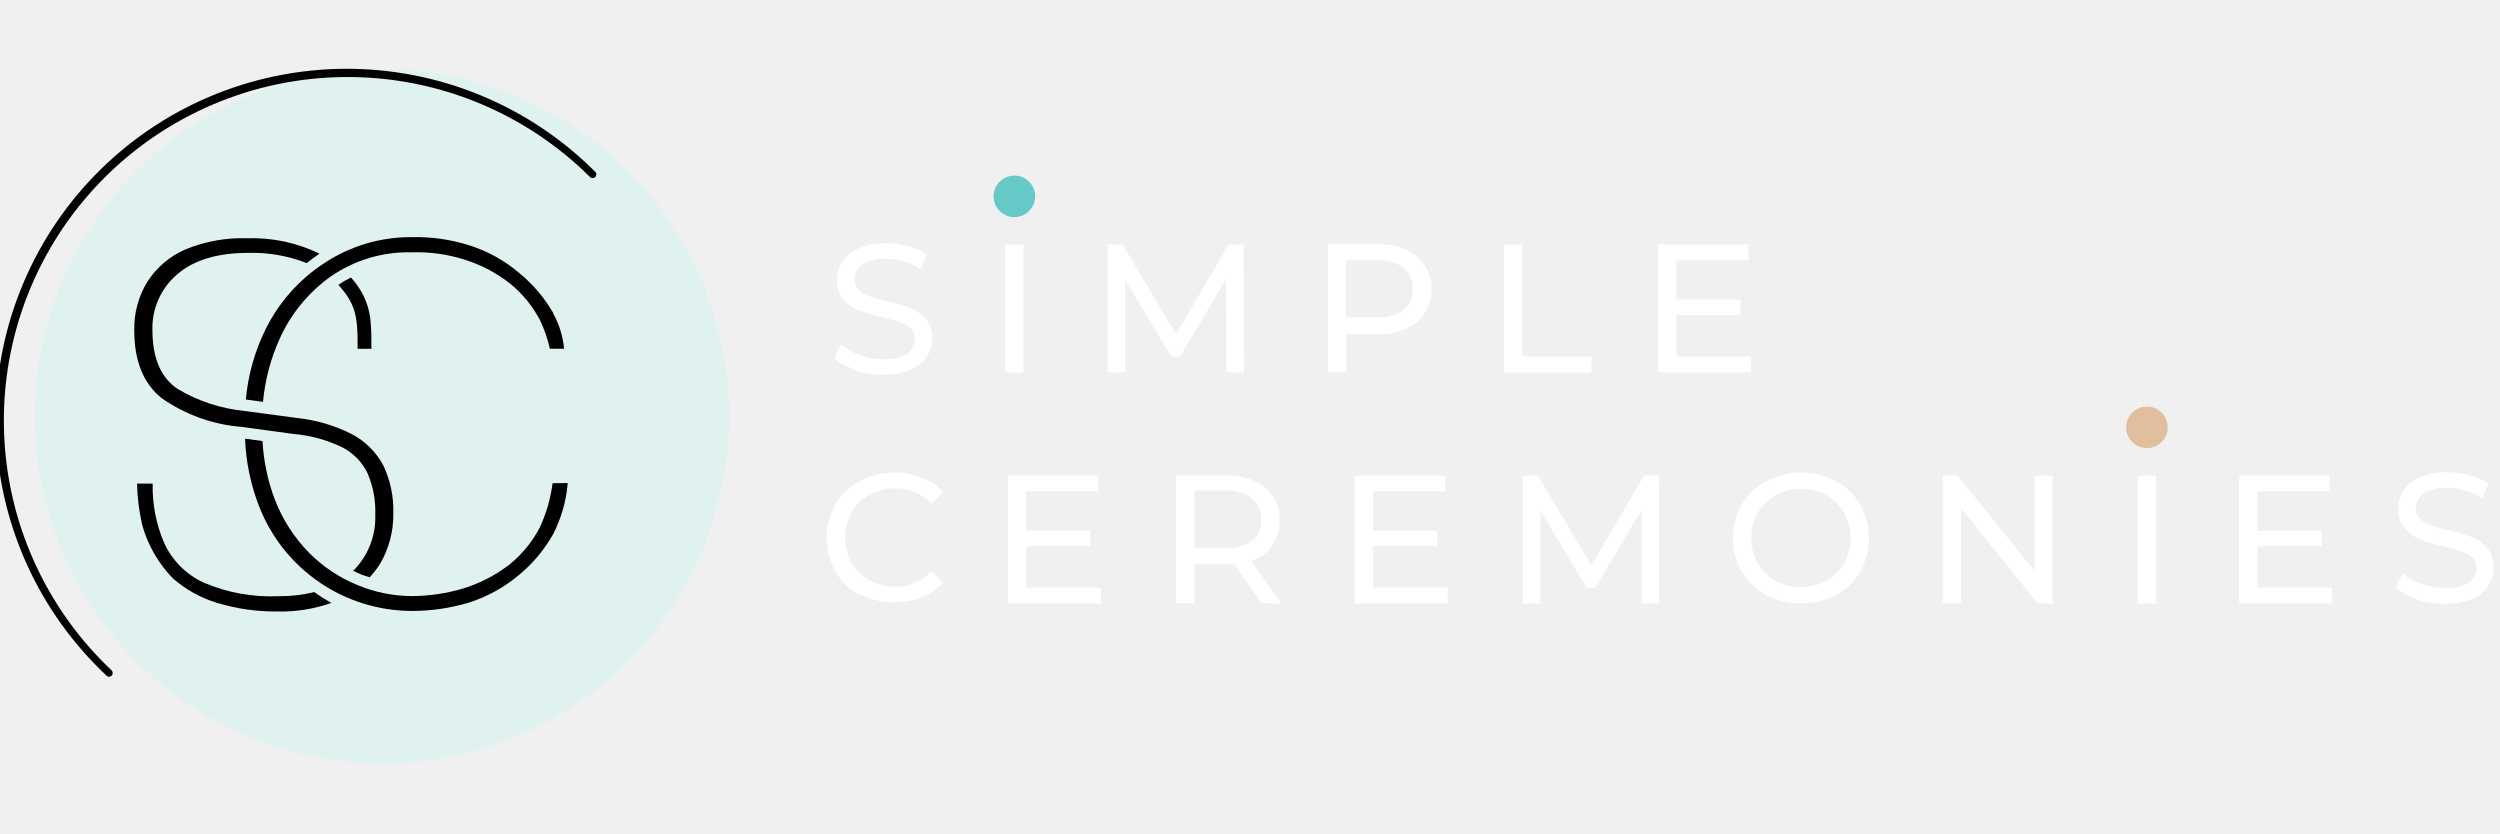
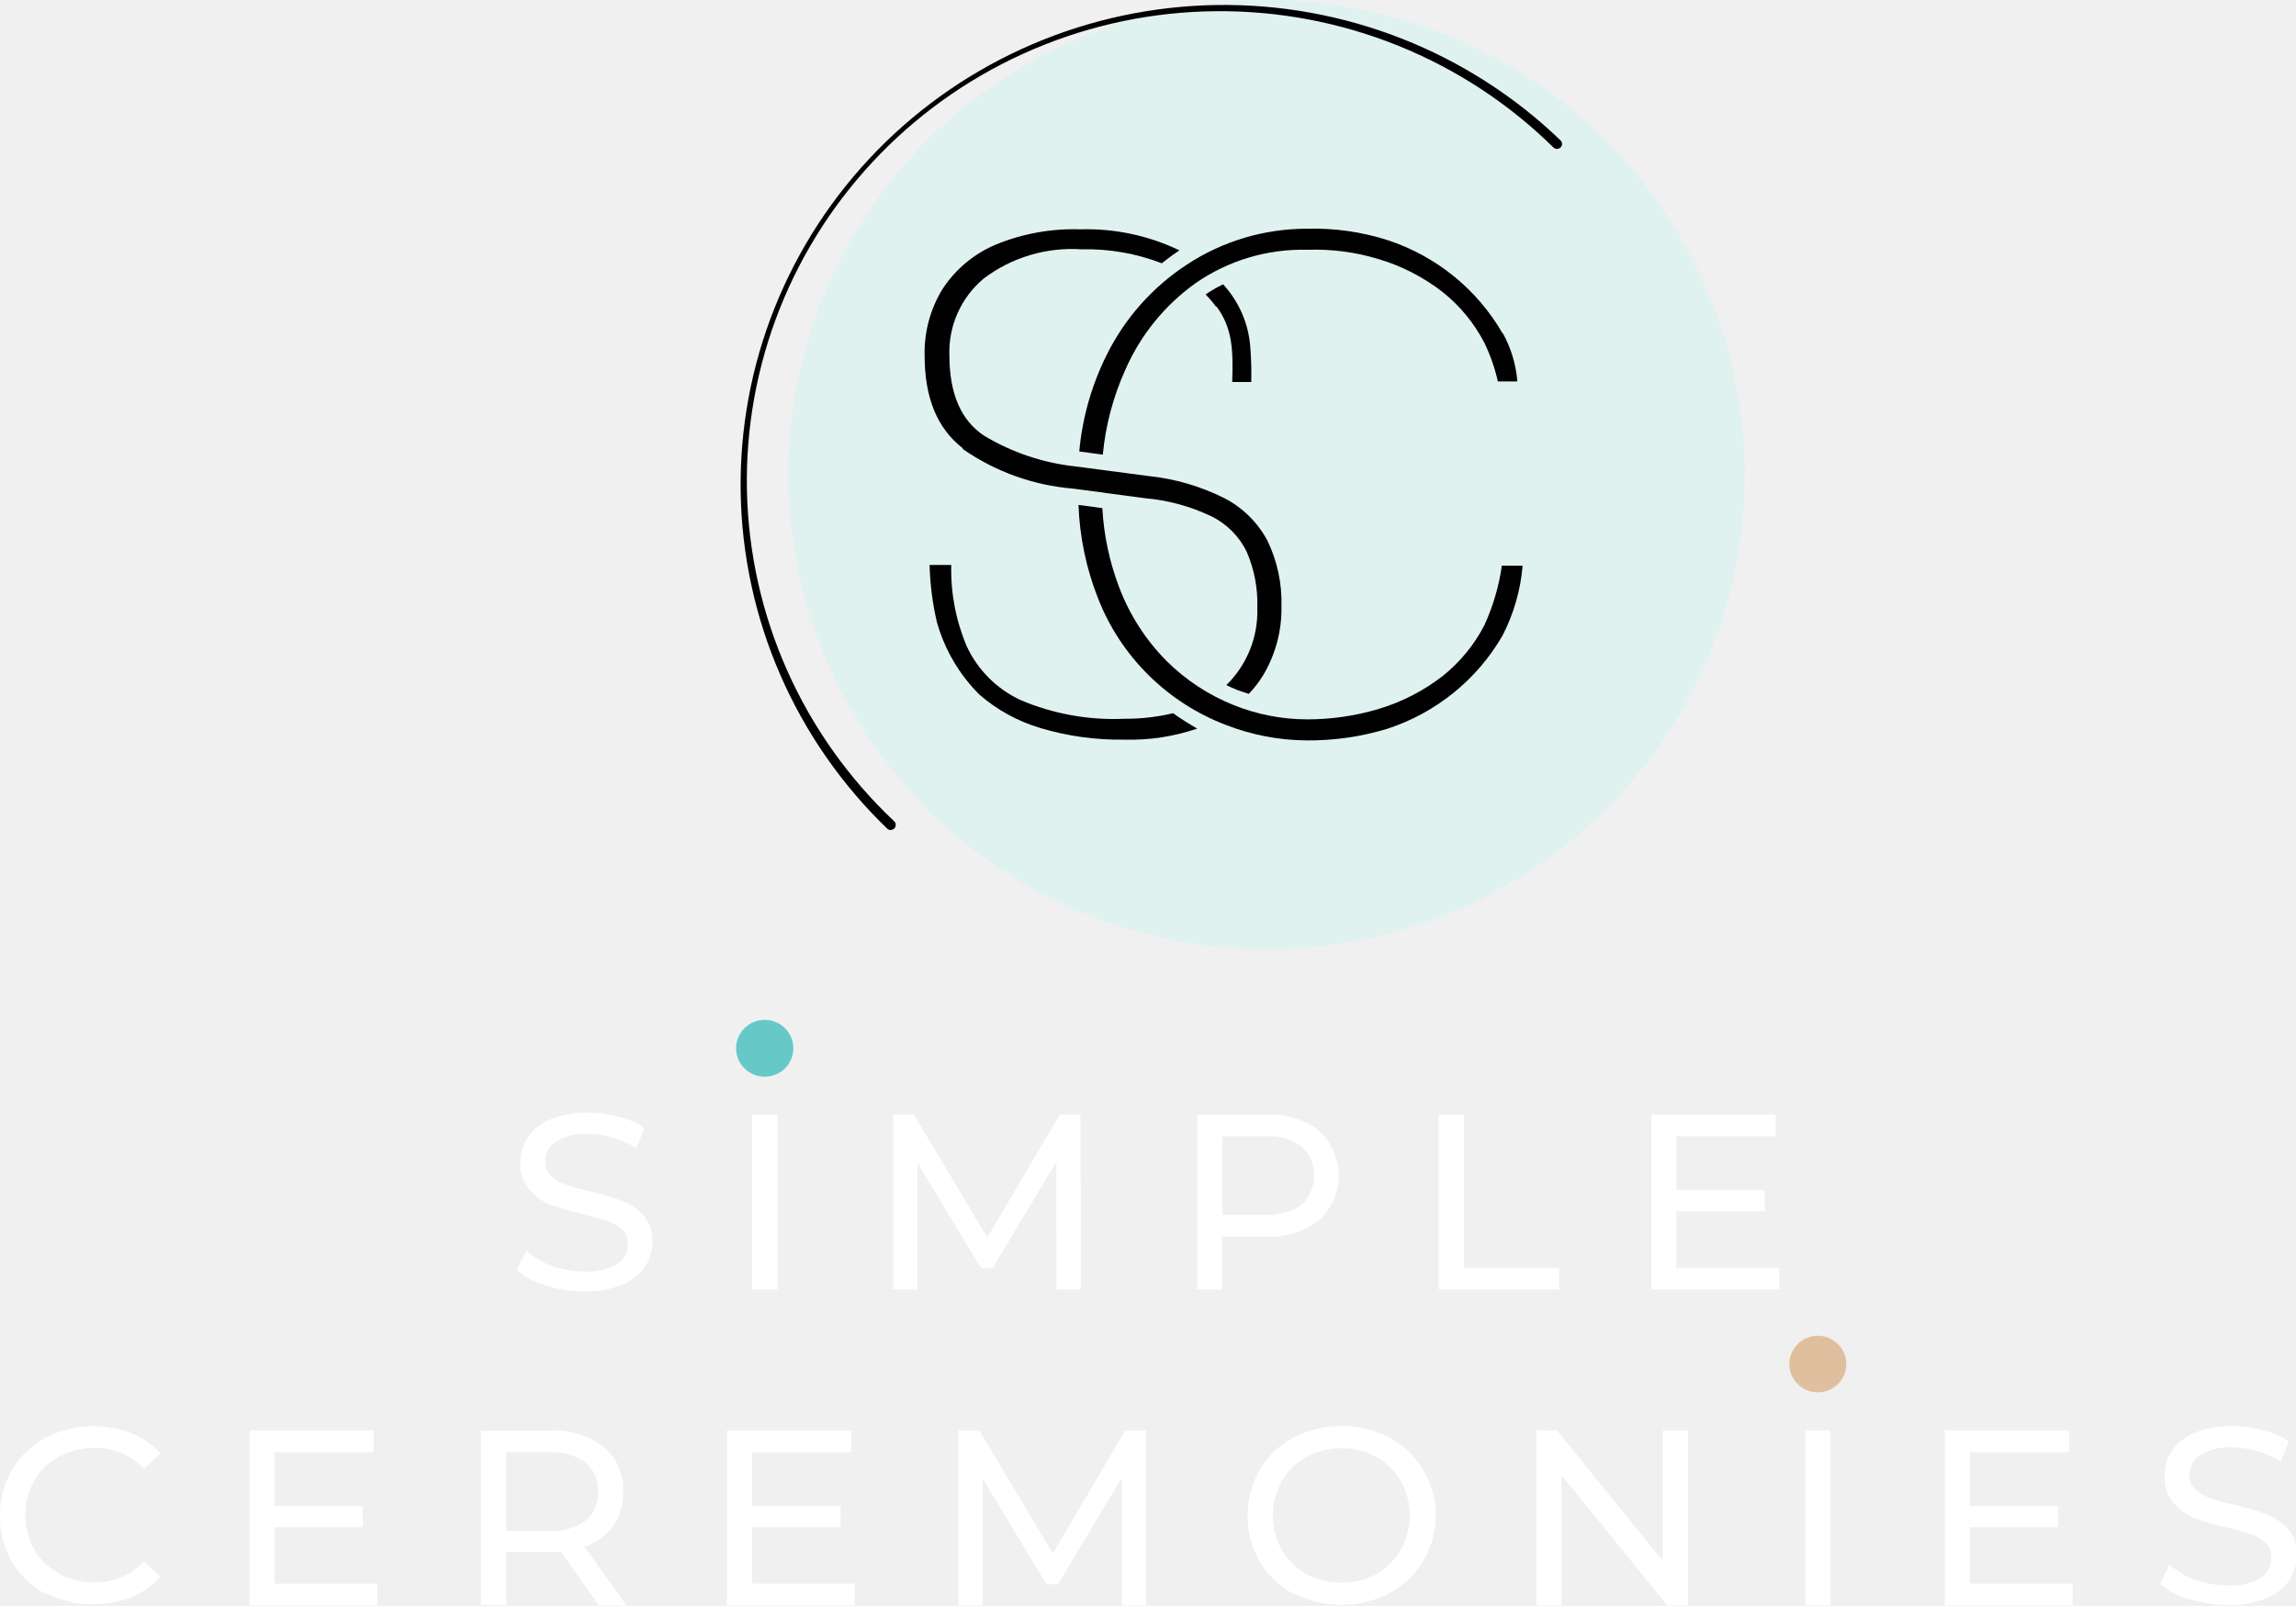
- <svg xmlns="http://www.w3.org/2000/svg" width="150" height="50" viewBox="0 0 150 50" fill="none">
-   <g clip-path="url(#clip0_1496_5248)">
-     <path d="M43.761 24.974C43.761 29.094 42.538 33.121 40.248 36.547C37.958 39.973 34.703 42.642 30.895 44.219C27.087 45.796 22.896 46.208 18.854 45.405C14.811 44.601 11.097 42.617 8.182 39.704C5.268 36.79 3.283 33.079 2.479 29.038C1.674 24.997 2.087 20.808 3.665 17.002C5.242 13.196 7.913 9.942 11.341 7.653C14.768 5.364 18.797 4.143 22.919 4.143C28.447 4.143 33.748 6.337 37.657 10.244C41.565 14.15 43.761 19.449 43.761 24.974Z" fill="#E0F2F0" />
-     <path d="M6.546 40.607C6.517 40.608 6.489 40.602 6.463 40.59C6.437 40.579 6.413 40.562 6.394 40.541C4.354 38.629 2.715 36.329 1.573 33.777C0.432 31.225 -0.19 28.471 -0.256 25.677C-0.322 22.882 0.17 20.102 1.191 17.499C2.212 14.896 3.741 12.522 5.689 10.517C7.637 8.511 9.965 6.912 12.538 5.816C15.111 4.719 17.876 4.145 20.673 4.127C23.47 4.11 26.242 4.649 28.828 5.714C31.415 6.779 33.763 8.348 35.736 10.33C35.767 10.373 35.783 10.426 35.779 10.479C35.776 10.532 35.753 10.582 35.716 10.621C35.678 10.659 35.629 10.682 35.575 10.687C35.522 10.692 35.469 10.678 35.425 10.646C33.492 8.717 31.193 7.191 28.664 6.156C26.135 5.122 23.426 4.6 20.693 4.622C17.961 4.643 15.26 5.207 12.747 6.281C10.234 7.355 7.96 8.917 6.057 10.876C4.154 12.836 2.659 15.154 1.66 17.696C0.66 20.238 0.176 22.954 0.236 25.684C0.296 28.415 0.898 31.106 2.007 33.602C3.116 36.099 4.711 38.349 6.698 40.224C6.74 40.266 6.763 40.323 6.763 40.383C6.763 40.442 6.74 40.499 6.698 40.541C6.655 40.581 6.598 40.605 6.539 40.607" fill="#010101" />
-     <path d="M33.155 28.991C33.036 29.903 32.781 30.793 32.397 31.629C31.956 32.483 31.345 33.237 30.601 33.846C29.748 34.51 28.779 35.011 27.744 35.323C26.749 35.614 25.718 35.763 24.682 35.765C23.573 35.756 22.477 35.532 21.454 35.105C20.372 34.666 19.389 34.013 18.564 33.186C17.65 32.261 16.94 31.156 16.478 29.941C16.059 28.826 15.814 27.654 15.752 26.464L14.703 26.319C14.756 27.718 15.044 29.099 15.555 30.402C16.272 32.233 17.521 33.808 19.142 34.922C20.763 36.037 22.681 36.641 24.649 36.656C25.845 36.665 27.035 36.492 28.179 36.141C29.276 35.787 30.292 35.219 31.169 34.472C31.988 33.793 32.675 32.967 33.195 32.038C33.679 31.086 33.975 30.049 34.066 28.984L33.155 28.991Z" fill="#010101" />
-     <path d="M20.741 17.632C21.434 18.575 21.467 19.479 21.454 20.93H22.285C22.285 20.27 22.285 19.894 22.239 19.34C22.182 18.539 21.903 17.77 21.434 17.117C21.317 16.954 21.192 16.798 21.058 16.649C20.794 16.778 20.541 16.926 20.299 17.091C20.456 17.26 20.604 17.439 20.741 17.625" fill="#010101" />
-     <path d="M9.693 23.885C11.11 24.878 12.766 25.474 14.491 25.613L17.599 26.036C18.619 26.121 19.615 26.394 20.536 26.84C21.199 27.179 21.733 27.726 22.054 28.397C22.388 29.178 22.546 30.022 22.516 30.871C22.54 31.494 22.436 32.116 22.209 32.697C21.981 33.278 21.637 33.806 21.196 34.248C21.354 34.327 21.513 34.406 21.678 34.472C21.843 34.538 22.008 34.584 22.179 34.637C22.407 34.393 22.613 34.128 22.793 33.846C23.34 32.922 23.618 31.864 23.598 30.792C23.628 29.806 23.424 28.827 23.004 27.935C22.58 27.135 21.924 26.48 21.123 26.055C20.093 25.53 18.974 25.199 17.823 25.079L14.676 24.657C13.257 24.518 11.887 24.068 10.663 23.338C9.656 22.674 9.15 21.497 9.145 19.809C9.126 19.172 9.251 18.54 9.51 17.959C9.769 17.377 10.157 16.862 10.643 16.451C11.64 15.594 13.059 15.172 14.907 15.172C16.102 15.141 17.291 15.349 18.404 15.785C18.655 15.587 18.906 15.396 19.17 15.218C17.827 14.566 16.346 14.249 14.854 14.294C13.587 14.251 12.325 14.475 11.151 14.954C10.207 15.356 9.405 16.031 8.848 16.893C8.306 17.775 8.031 18.794 8.056 19.828C8.056 21.669 8.611 23.028 9.706 23.892" fill="#010101" />
-     <path d="M18.848 35.528C18.152 35.696 17.439 35.778 16.723 35.772C15.171 35.843 13.623 35.561 12.195 34.947C11.161 34.461 10.331 33.624 9.853 32.586C9.369 31.459 9.133 30.242 9.16 29.017H8.223C8.24 29.861 8.346 30.702 8.539 31.524C8.877 32.726 9.513 33.824 10.387 34.716C11.155 35.383 12.054 35.88 13.027 36.174C14.221 36.535 15.463 36.709 16.71 36.689C17.79 36.709 18.865 36.534 19.884 36.174C19.522 35.974 19.172 35.754 18.835 35.514" fill="#010101" />
-     <path d="M33.209 18.806C32.684 17.887 31.995 17.071 31.176 16.398C30.302 15.647 29.285 15.079 28.187 14.73C27.059 14.368 25.879 14.198 24.695 14.228C22.83 14.217 21.004 14.761 19.449 15.792C17.946 16.774 16.734 18.14 15.938 19.749C15.285 21.071 14.882 22.503 14.75 23.971L15.78 24.11C15.9 22.815 16.232 21.549 16.763 20.363C17.43 18.859 18.488 17.561 19.825 16.603C21.252 15.61 22.958 15.097 24.695 15.139C25.729 15.105 26.762 15.241 27.751 15.541C28.789 15.847 29.759 16.349 30.609 17.018C31.354 17.625 31.967 18.377 32.41 19.228C32.666 19.77 32.861 20.339 32.991 20.924H33.843C33.777 20.174 33.552 19.448 33.182 18.793" fill="#010101" />
-     <path d="M51.324 22.157C50.859 22.03 50.427 21.805 50.057 21.497L50.459 20.64C50.786 20.931 51.167 21.155 51.581 21.299C52.034 21.464 52.512 21.549 52.993 21.55C53.49 21.582 53.985 21.47 54.419 21.227C54.566 21.136 54.688 21.009 54.771 20.858C54.854 20.706 54.897 20.535 54.894 20.363C54.901 20.241 54.882 20.119 54.838 20.005C54.794 19.891 54.725 19.788 54.637 19.703C54.448 19.53 54.222 19.401 53.977 19.327C53.627 19.207 53.27 19.108 52.908 19.03C52.433 18.923 51.965 18.784 51.508 18.615C51.155 18.474 50.842 18.247 50.598 17.955C50.332 17.626 50.197 17.21 50.222 16.788C50.217 16.394 50.329 16.008 50.545 15.679C50.792 15.33 51.133 15.057 51.528 14.894C52.045 14.682 52.6 14.581 53.158 14.598C53.604 14.6 54.047 14.657 54.478 14.769C54.881 14.871 55.263 15.043 55.607 15.277L55.244 16.154C54.615 15.751 53.886 15.534 53.139 15.528C52.648 15.492 52.158 15.612 51.739 15.871C51.595 15.966 51.477 16.097 51.396 16.25C51.315 16.403 51.274 16.575 51.278 16.748C51.27 16.871 51.289 16.994 51.335 17.108C51.38 17.222 51.451 17.324 51.541 17.407C51.731 17.581 51.956 17.712 52.202 17.79C52.547 17.909 52.9 18.006 53.257 18.08C53.731 18.187 54.196 18.326 54.65 18.496C55 18.64 55.31 18.866 55.554 19.156C55.82 19.477 55.957 19.887 55.937 20.303C55.938 20.695 55.824 21.078 55.607 21.405C55.359 21.762 55.009 22.038 54.604 22.197C54.081 22.404 53.522 22.503 52.96 22.487C52.393 22.491 51.828 22.399 51.291 22.216" fill="white" />
-     <path d="M73.578 22.342L73.565 16.748L70.793 21.405H70.285L67.513 16.781V22.342H66.457V14.664H67.355L70.562 20.059L73.716 14.664H74.621L74.627 22.342H73.578Z" fill="white" />
-     <path d="M85.021 15.376C85.298 15.626 85.518 15.932 85.669 16.273C85.821 16.613 85.899 16.982 85.899 17.355C85.899 17.727 85.821 18.096 85.669 18.437C85.518 18.778 85.298 19.083 85.021 19.334C84.347 19.842 83.515 20.094 82.672 20.046H80.778V22.335H79.676V14.657H82.652C83.495 14.609 84.328 14.861 85.002 15.369L85.021 15.376ZM84.21 18.608C84.395 18.454 84.541 18.259 84.637 18.037C84.732 17.816 84.773 17.575 84.757 17.335C84.773 17.094 84.731 16.852 84.636 16.63C84.541 16.408 84.395 16.211 84.21 16.055C83.746 15.73 83.184 15.574 82.619 15.613H80.758V19.037H82.652C83.218 19.074 83.78 18.916 84.243 18.588" fill="white" />
-     <path d="M90.228 14.664H91.331V21.385H95.488V22.342H90.228V14.664Z" fill="white" />
-     <path d="M105.063 21.385V22.342H99.486V14.664H104.911V15.62H100.588V17.975H104.436V18.905H100.588V21.385H105.063Z" fill="white" />
-     <path d="M51.582 35.699C50.977 35.374 50.475 34.888 50.13 34.294C49.784 33.68 49.602 32.987 49.602 32.282C49.602 31.577 49.784 30.884 50.13 30.27C50.479 29.678 50.983 29.192 51.588 28.865C52.23 28.523 52.947 28.349 53.674 28.358C54.236 28.349 54.795 28.452 55.317 28.661C55.807 28.852 56.243 29.157 56.591 29.551L55.878 30.211C55.604 29.915 55.269 29.681 54.897 29.524C54.525 29.367 54.124 29.291 53.72 29.301C53.179 29.292 52.644 29.424 52.169 29.683C51.718 29.929 51.345 30.297 51.093 30.745C50.838 31.207 50.704 31.725 50.704 32.253C50.704 32.78 50.838 33.298 51.093 33.76C51.347 34.205 51.719 34.57 52.169 34.815C52.644 35.075 53.179 35.207 53.72 35.198C54.124 35.206 54.526 35.129 54.898 34.971C55.27 34.813 55.604 34.578 55.878 34.281L56.591 34.941C56.241 35.333 55.805 35.64 55.317 35.838C54.79 36.046 54.227 36.149 53.661 36.141C52.936 36.153 52.22 35.978 51.582 35.633" fill="white" />
-     <path d="M66.047 35.257V36.207H60.471V28.536H65.889V29.485H61.566V31.847H65.42V32.777H61.566V35.257H66.047Z" fill="white" />
-     <path d="M75.695 36.187L74.038 33.833H73.557H71.663V36.187H70.561V28.536H73.557C74.4 28.487 75.232 28.739 75.906 29.248C76.194 29.488 76.421 29.792 76.57 30.136C76.719 30.479 76.785 30.853 76.764 31.227C76.781 31.767 76.627 32.298 76.322 32.744C76.014 33.173 75.577 33.492 75.075 33.654L76.896 36.227L75.695 36.187ZM75.114 32.474C75.304 32.313 75.453 32.11 75.548 31.881C75.644 31.651 75.683 31.402 75.662 31.154C75.677 30.914 75.636 30.674 75.54 30.452C75.445 30.231 75.299 30.035 75.114 29.881C74.652 29.552 74.09 29.394 73.524 29.433H71.663V32.889H73.524C74.09 32.928 74.652 32.769 75.114 32.441" fill="white" />
-     <path d="M86.855 35.257V36.207H81.285V28.536H86.703V29.485H82.381V31.847H86.228V32.777H82.381V35.257H86.855Z" fill="white" />
-     <path d="M98.498 36.207L98.485 30.613L95.713 35.277H95.205L92.433 30.646V36.207H91.377V28.536H92.275L95.482 33.925L98.643 28.536H99.541L99.554 36.207H98.498Z" fill="white" />
-     <path d="M105.968 35.699C105.361 35.372 104.854 34.887 104.503 34.294C104.157 33.681 103.975 32.989 103.975 32.286C103.975 31.582 104.157 30.89 104.503 30.277C104.854 29.683 105.36 29.195 105.968 28.866C106.614 28.532 107.332 28.358 108.06 28.358C108.788 28.358 109.505 28.532 110.152 28.866C110.757 29.192 111.261 29.678 111.61 30.27C111.957 30.884 112.139 31.577 112.139 32.282C112.139 32.987 111.957 33.68 111.61 34.294C111.265 34.889 110.76 35.376 110.152 35.699C109.505 36.033 108.788 36.207 108.06 36.207C107.332 36.207 106.614 36.033 105.968 35.699ZM109.584 34.848C110.029 34.601 110.396 34.236 110.647 33.793C110.902 33.331 111.036 32.813 111.036 32.286C111.036 31.758 110.902 31.24 110.647 30.778C110.397 30.334 110.029 29.966 109.584 29.716C109.121 29.457 108.597 29.325 108.066 29.334C107.531 29.325 107.003 29.457 106.535 29.716C106.085 29.964 105.713 30.332 105.459 30.778C105.204 31.24 105.07 31.758 105.07 32.286C105.07 32.813 105.204 33.331 105.459 33.793C105.713 34.238 106.086 34.603 106.535 34.848C107.003 35.108 107.531 35.24 108.066 35.231C108.597 35.24 109.121 35.108 109.584 34.848Z" fill="white" />
-     <path d="M123.16 28.536V36.207H122.263L117.656 30.482V36.207H116.561V28.536H117.458L122.065 34.255V28.536H123.16Z" fill="white" />
-     <path d="M139.929 35.257V36.207H134.352V28.536H139.77V29.485H135.448V31.847H139.302V32.777H135.448V35.257H139.929Z" fill="white" />
-     <path d="M145.009 35.943C144.543 35.801 144.111 35.563 143.742 35.244L144.152 34.387C144.479 34.678 144.86 34.902 145.273 35.046C145.726 35.21 146.204 35.292 146.686 35.29C147.182 35.325 147.678 35.212 148.111 34.967C148.256 34.876 148.375 34.749 148.457 34.599C148.539 34.449 148.581 34.281 148.58 34.109C148.586 33.988 148.567 33.866 148.522 33.752C148.478 33.638 148.41 33.535 148.322 33.45C148.134 33.276 147.908 33.148 147.663 33.074C147.403 32.99 147.047 32.891 146.593 32.777C146.118 32.671 145.651 32.532 145.194 32.361C144.841 32.219 144.529 31.993 144.284 31.702C144.014 31.374 143.878 30.958 143.901 30.534C143.898 30.141 144.011 29.756 144.224 29.426C144.47 29.074 144.811 28.8 145.207 28.635C145.726 28.421 146.284 28.32 146.844 28.338C147.29 28.339 147.734 28.399 148.164 28.516C148.567 28.615 148.949 28.785 149.293 29.017L148.93 29.895C148.609 29.693 148.263 29.536 147.9 29.426C147.551 29.323 147.189 29.27 146.824 29.268C146.334 29.236 145.845 29.355 145.425 29.611C145.28 29.706 145.161 29.837 145.08 29.99C144.998 30.143 144.955 30.314 144.957 30.488C144.951 30.611 144.971 30.733 145.017 30.847C145.062 30.961 145.132 31.063 145.221 31.148C145.41 31.321 145.636 31.452 145.881 31.53C146.227 31.648 146.579 31.745 146.937 31.821C147.411 31.933 147.878 32.074 148.336 32.243C148.686 32.386 148.996 32.613 149.24 32.902C149.505 33.227 149.639 33.639 149.616 34.057C149.617 34.449 149.503 34.832 149.286 35.158C149.039 35.513 148.692 35.787 148.289 35.943C147.768 36.153 147.208 36.251 146.646 36.233C146.077 36.236 145.511 36.147 144.97 35.97" fill="white" />
-     <path d="M61.408 14.664H60.312V22.342H61.408V14.664Z" fill="white" />
-     <path d="M62.108 11.781C62.108 12.028 62.035 12.269 61.898 12.474C61.761 12.679 61.566 12.838 61.338 12.933C61.11 13.027 60.859 13.052 60.617 13.004C60.375 12.956 60.153 12.837 59.978 12.663C59.804 12.488 59.685 12.266 59.637 12.024C59.589 11.782 59.614 11.532 59.708 11.304C59.803 11.076 59.962 10.881 60.168 10.744C60.373 10.607 60.614 10.534 60.861 10.534C61.191 10.534 61.509 10.666 61.742 10.899C61.976 11.133 62.108 11.45 62.108 11.781Z" fill="#67C8C8" />
-     <path d="M129.369 28.536H128.273V36.214H129.369V28.536Z" fill="white" />
-     <path d="M130.063 25.633C130.064 25.88 129.992 26.122 129.855 26.328C129.719 26.534 129.524 26.695 129.296 26.79C129.067 26.886 128.816 26.911 128.573 26.863C128.331 26.815 128.108 26.696 127.933 26.521C127.758 26.347 127.639 26.124 127.592 25.881C127.544 25.639 127.569 25.388 127.664 25.16C127.759 24.932 127.92 24.737 128.126 24.601C128.332 24.464 128.575 24.392 128.822 24.393C129.15 24.395 129.465 24.526 129.697 24.758C129.93 24.991 130.061 25.305 130.063 25.633Z" fill="#DFBF9D" />
+ <svg xmlns="http://www.w3.org/2000/svg" width="153" height="107" viewBox="0 0 153 107" fill="none">
+   <g clip-path="url(#clip0_3360_3186)">
+     <path d="M36.383 85.674C35.67 85.475 35.008 85.126 34.443 84.651L35.062 83.35C35.562 83.803 36.147 84.151 36.785 84.374C37.477 84.62 38.206 84.744 38.941 84.743C39.699 84.794 40.456 84.623 41.117 84.251C41.342 84.116 41.526 83.925 41.653 83.697C41.779 83.469 41.844 83.212 41.84 82.951C41.851 82.763 41.822 82.574 41.755 82.397C41.687 82.221 41.582 82.061 41.448 81.927C41.15 81.663 40.798 81.468 40.416 81.354C40.034 81.221 39.488 81.078 38.786 80.903C38.058 80.742 37.341 80.533 36.641 80.279C36.101 80.053 35.623 79.702 35.248 79.255C34.841 78.756 34.635 78.125 34.67 77.484C34.664 76.888 34.837 76.303 35.166 75.805C35.54 75.269 36.063 74.853 36.672 74.607C37.463 74.287 38.313 74.134 39.168 74.156C39.864 74.157 40.558 74.247 41.231 74.423C41.848 74.571 42.432 74.832 42.954 75.191L42.397 76.522C41.91 76.215 41.382 75.977 40.829 75.815C40.293 75.656 39.737 75.573 39.178 75.569C38.429 75.517 37.682 75.699 37.043 76.091C36.822 76.237 36.641 76.435 36.516 76.667C36.392 76.9 36.328 77.159 36.331 77.422C36.324 77.604 36.357 77.784 36.426 77.952C36.495 78.12 36.6 78.271 36.733 78.395C37.033 78.659 37.384 78.857 37.765 78.979C38.293 79.153 38.831 79.3 39.374 79.419C40.1 79.582 40.813 79.794 41.51 80.054C42.042 80.258 42.517 80.588 42.892 81.016C43.301 81.506 43.508 82.132 43.469 82.767C43.474 83.359 43.302 83.94 42.974 84.436C42.596 84.98 42.06 85.398 41.437 85.633C40.642 85.951 39.788 86.101 38.931 86.074C38.062 86.077 37.198 85.942 36.372 85.674" fill="white" />
+     <path d="M70.403 85.941L70.393 77.443L66.143 84.528H65.38L61.13 77.494V85.941H59.52V74.279H60.892L65.792 82.48L70.63 74.279H72.002L72.023 85.941H70.403Z" fill="white" />
+     <path d="M87.909 75.375C88.318 75.758 88.644 76.22 88.867 76.732C89.089 77.245 89.204 77.797 89.204 78.355C89.204 78.913 89.089 79.465 88.867 79.977C88.644 80.49 88.318 80.951 87.909 81.334C86.878 82.103 85.607 82.487 84.319 82.419H81.421V85.941H79.78V74.29H84.36C85.649 74.217 86.922 74.601 87.95 75.375H87.909ZM86.743 80.29C87.008 80.039 87.218 79.738 87.362 79.405C87.505 79.071 87.58 78.712 87.58 78.35C87.58 77.987 87.505 77.628 87.362 77.294C87.218 76.961 87.008 76.66 86.743 76.409C86.034 75.914 85.174 75.675 84.309 75.734H81.462V80.966H84.309C85.174 81.024 86.034 80.785 86.743 80.29Z" fill="white" />
+     <path d="M95.873 74.289H97.555V84.497H103.908V85.94H95.873V74.289Z" fill="white" />
+     <path d="M118.556 84.497V85.94H110.036V74.289H118.319V75.733H111.707V79.316H117.597V80.729H111.707V84.497H118.556Z" fill="white" />
+     <path d="M51.804 74.289H50.123V85.94H51.804V74.289Z" fill="white" />
+     <path d="M52.867 69.856C52.87 70.232 52.759 70.6 52.55 70.913C52.341 71.226 52.043 71.47 51.694 71.615C51.345 71.759 50.961 71.798 50.589 71.725C50.218 71.652 49.877 71.472 49.61 71.206C49.342 70.941 49.16 70.602 49.087 70.234C49.014 69.865 49.052 69.484 49.198 69.137C49.344 68.791 49.59 68.495 49.905 68.288C50.221 68.08 50.591 67.971 50.969 67.973C51.472 67.975 51.953 68.175 52.309 68.527C52.664 68.88 52.865 69.358 52.867 69.856Z" fill="#67C8C8" />
+     <path d="M3.033 106.233C2.109 105.737 1.339 105 0.805 104.103C0.271 103.166 -0.009 102.108 -0.009 101.032C-0.009 99.955 0.271 98.897 0.805 97.96C1.336 97.058 2.107 96.317 3.033 95.82C3.91 95.374 4.873 95.116 5.857 95.063C6.842 95.01 7.827 95.163 8.748 95.513C9.491 95.808 10.155 96.271 10.687 96.865L9.594 97.888C9.174 97.439 8.662 97.083 8.093 96.845C7.524 96.606 6.91 96.491 6.293 96.506C5.468 96.495 4.654 96.696 3.93 97.09C3.239 97.456 2.666 98.01 2.28 98.687C1.888 99.389 1.682 100.178 1.682 100.98C1.682 101.783 1.888 102.572 2.28 103.274C2.668 103.952 3.24 104.508 3.93 104.881C4.654 105.275 5.468 105.476 6.293 105.465C6.912 105.477 7.526 105.358 8.095 105.116C8.664 104.874 9.175 104.515 9.594 104.062L10.687 105.086C10.152 105.686 9.485 106.155 8.737 106.458C7.933 106.771 7.075 106.928 6.21 106.919C5.102 106.936 4.009 106.671 3.033 106.151" fill="white" />
+     <path d="M25.139 105.545V106.999H16.618V95.338H24.902V96.792H18.289V100.375H24.18V101.788H18.289V105.545H25.139Z" fill="white" />
+     <path d="M39.901 106.999L37.374 103.426H36.631H33.732V106.968H32.051V95.348H36.631C37.92 95.27 39.194 95.656 40.221 96.433C40.657 96.795 41.002 97.252 41.229 97.769C41.456 98.287 41.56 98.849 41.531 99.412C41.552 100.227 41.318 101.029 40.86 101.706C40.391 102.358 39.721 102.843 38.952 103.088L41.737 106.999H39.901ZM39.014 101.357C39.294 101.119 39.516 100.819 39.661 100.482C39.806 100.144 39.87 99.778 39.849 99.412C39.872 99.046 39.808 98.679 39.663 98.342C39.518 98.004 39.296 97.704 39.014 97.467C38.304 96.972 37.445 96.733 36.579 96.791H33.732V102.043H36.579C37.446 102.099 38.306 101.856 39.014 101.357Z" fill="white" />
+     <path d="M56.962 105.545V106.999H48.441V95.338H56.725V96.792H50.123V100.375H56.013V101.788H50.123V105.545H56.962Z" fill="white" />
+     <path d="M74.767 106.999L74.747 98.501L70.507 105.586H69.733L65.483 98.553V106.999H63.874V95.338H65.256L70.156 103.539L74.984 95.338H76.356L76.376 106.999H74.767Z" fill="white" />
+     <path d="M86.197 106.232C85.265 105.735 84.487 104.995 83.948 104.092C83.413 103.155 83.132 102.097 83.132 101.02C83.132 99.944 83.413 98.885 83.948 97.949C84.49 97.047 85.267 96.308 86.197 95.809C87.185 95.304 88.279 95.041 89.39 95.041C90.501 95.041 91.595 95.304 92.582 95.809C93.51 96.308 94.283 97.048 94.821 97.949C95.237 98.631 95.509 99.39 95.622 100.18C95.734 100.97 95.684 101.774 95.475 102.544C95.266 103.314 94.902 104.034 94.405 104.661C93.908 105.288 93.288 105.808 92.582 106.191C91.595 106.695 90.501 106.959 89.39 106.959C88.279 106.959 87.185 106.695 86.197 106.191V106.232ZM91.716 104.901C92.396 104.521 92.959 103.965 93.346 103.293C93.738 102.591 93.944 101.802 93.944 101C93.944 100.197 93.738 99.408 93.346 98.706C92.962 98.035 92.398 97.482 91.716 97.109C91.008 96.713 90.207 96.512 89.395 96.526C88.577 96.516 87.77 96.717 87.053 97.109C86.369 97.482 85.801 98.034 85.413 98.706C85.021 99.408 84.816 100.197 84.816 101C84.816 101.802 85.021 102.591 85.413 103.293C85.804 103.966 86.371 104.521 87.053 104.901C87.77 105.293 88.577 105.494 89.395 105.484C90.207 105.498 91.008 105.296 91.716 104.901Z" fill="white" />
+     <path d="M112.481 95.338V106.999H111.098L104.053 98.307V106.999H102.382V95.338H103.754L110.799 104.03V95.338H112.481Z" fill="white" />
+     <path d="M138.115 105.545V106.999H129.594V95.338H137.877V96.792H131.265V100.375H137.155V101.788H131.265V105.545H138.115Z" fill="white" />
+     <path d="M145.893 106.599C145.181 106.398 144.52 106.049 143.953 105.576L144.572 104.275C145.076 104.722 145.66 105.069 146.295 105.299C146.987 105.544 147.716 105.668 148.451 105.668C149.209 105.72 149.967 105.549 150.627 105.176C150.852 105.039 151.037 104.846 151.164 104.616C151.29 104.386 151.354 104.128 151.35 103.866C151.368 103.674 151.343 103.48 151.275 103.299C151.207 103.118 151.099 102.954 150.958 102.821C150.679 102.564 150.349 102.368 149.988 102.248C149.596 102.115 149.049 101.972 148.348 101.798C147.623 101.636 146.91 101.427 146.212 101.173C145.669 100.952 145.191 100.6 144.82 100.149C144.409 99.652 144.203 99.02 144.242 98.378C144.235 97.782 144.407 97.197 144.737 96.699C145.107 96.163 145.627 95.747 146.233 95.501C147.026 95.174 147.881 95.02 148.74 95.051C149.436 95.05 150.13 95.14 150.803 95.317C151.42 95.465 152.004 95.726 152.525 96.085L151.979 97.416C151.015 96.81 149.901 96.48 148.76 96.463C148.008 96.409 147.257 96.592 146.615 96.986C146.394 97.131 146.213 97.329 146.088 97.561C145.964 97.794 145.9 98.053 145.903 98.317C145.897 98.498 145.929 98.678 145.999 98.846C146.068 99.013 146.173 99.165 146.305 99.289C146.605 99.552 146.956 99.751 147.337 99.873C147.869 100.047 148.409 100.194 148.956 100.313C149.68 100.471 150.39 100.683 151.081 100.948C151.616 101.155 152.093 101.484 152.474 101.91C152.879 102.402 153.085 103.026 153.052 103.661C153.053 104.255 152.877 104.835 152.546 105.33C152.167 105.869 151.636 106.286 151.019 106.528C150.22 106.844 149.363 106.994 148.502 106.968C147.634 106.97 146.77 106.836 145.944 106.569" fill="white" />
+     <path d="M121.981 95.338H120.3V106.989H121.981V95.338Z" fill="white" />
+     <path d="M123.033 90.915C123.033 91.288 122.922 91.652 122.714 91.962C122.505 92.272 122.208 92.513 121.862 92.656C121.515 92.798 121.133 92.835 120.765 92.763C120.397 92.69 120.059 92.511 119.793 92.247C119.528 91.984 119.347 91.648 119.274 91.283C119.2 90.917 119.238 90.538 119.382 90.194C119.525 89.85 119.769 89.556 120.081 89.349C120.393 89.142 120.76 89.031 121.135 89.031C121.639 89.031 122.121 89.23 122.477 89.583C122.833 89.936 123.033 90.416 123.033 90.915Z" fill="#DFBF9D" />
+     <path d="M116.277 31.636C116.277 37.893 114.407 44.01 110.905 49.212C107.402 54.415 102.424 58.47 96.599 60.864C90.775 63.259 84.366 63.885 78.183 62.664C72 61.444 66.32 58.431 61.862 54.006C57.404 49.582 54.369 43.945 53.139 37.808C51.909 31.671 52.54 25.31 54.953 19.529C57.365 13.749 61.451 8.808 66.693 5.332C71.934 1.855 78.097 0 84.401 0C92.854 0.003 100.961 3.337 106.938 9.269C112.915 15.201 116.274 23.247 116.277 31.636Z" fill="#E0F2F0" />
+     <path d="M59.366 55.327C59.278 55.326 59.194 55.293 59.129 55.235C56.094 52.311 53.669 48.823 51.992 44.969C50.315 41.115 49.419 36.971 49.356 32.774C49.293 28.577 50.063 24.408 51.623 20.506C53.183 16.604 55.502 13.046 58.448 10.033C61.394 7.021 64.908 4.614 68.791 2.949C72.674 1.285 76.849 0.396 81.079 0.334C85.308 0.271 89.508 1.036 93.439 2.584C97.37 4.132 100.956 6.434 103.991 9.357C104.023 9.388 104.048 9.425 104.065 9.465C104.083 9.505 104.091 9.549 104.091 9.593C104.091 9.637 104.083 9.68 104.065 9.721C104.048 9.761 104.023 9.798 103.991 9.828C103.927 9.89 103.842 9.924 103.754 9.924C103.665 9.924 103.58 9.89 103.516 9.828C100.556 6.912 97.043 4.608 93.179 3.049C89.315 1.49 85.178 0.707 81.008 0.746C76.837 0.784 72.716 1.644 68.882 3.274C65.048 4.904 61.578 7.273 58.673 10.244C55.769 13.214 53.486 16.727 51.959 20.579C50.431 24.431 49.688 28.546 49.774 32.684C49.86 36.823 50.771 40.904 52.457 44.69C54.142 48.477 56.568 51.894 59.593 54.744C59.655 54.807 59.689 54.891 59.689 54.979C59.689 55.067 59.655 55.151 59.593 55.215C59.561 55.247 59.522 55.273 59.48 55.291C59.437 55.309 59.392 55.317 59.345 55.317" fill="#010101" />
+     <path d="M100.081 37.697C99.886 39.069 99.494 40.407 98.915 41.669C98.246 42.966 97.312 44.109 96.172 45.027C94.874 46.043 93.393 46.804 91.808 47.269C90.288 47.717 88.711 47.944 87.125 47.945C85.431 47.944 83.752 47.618 82.184 46.983C80.528 46.316 79.024 45.327 77.758 44.075C76.362 42.673 75.28 40.995 74.581 39.15C73.936 37.457 73.556 35.675 73.457 33.867L71.868 33.652C71.945 35.774 72.381 37.868 73.158 39.846C73.905 41.775 75.053 43.526 76.526 44.987C77.999 46.447 79.765 47.584 81.709 48.324C83.419 48.989 85.237 49.336 87.073 49.348C88.898 49.364 90.714 49.102 92.458 48.569C95.704 47.508 98.438 45.29 100.133 42.345C100.875 40.899 101.326 39.324 101.464 37.707L100.081 37.697Z" fill="#010101" />
+     <path d="M81.081 20.444C82.112 21.877 82.184 23.239 82.112 25.461H83.381C83.4 24.655 83.376 23.848 83.309 23.044C83.179 21.519 82.544 20.079 81.504 18.949C81.098 19.145 80.708 19.37 80.338 19.625C80.587 19.878 80.818 20.149 81.029 20.434" fill="#010101" />
+     <path d="M64.184 29.946C66.352 31.447 68.883 32.352 71.518 32.567L76.274 33.202C77.833 33.334 79.354 33.751 80.761 34.43C81.775 34.94 82.591 35.767 83.082 36.785C83.591 37.971 83.831 39.254 83.783 40.542C83.813 41.491 83.645 42.435 83.29 43.316C82.935 44.197 82.401 44.995 81.72 45.661C81.957 45.774 82.205 45.897 82.453 45.989C82.7 46.081 82.958 46.163 83.216 46.245C83.571 45.877 83.886 45.472 84.155 45.037C84.996 43.64 85.425 42.036 85.393 40.409C85.437 38.91 85.122 37.423 84.475 36.068C83.836 34.847 82.835 33.85 81.607 33.212C80.021 32.413 78.3 31.91 76.531 31.727L71.714 31.092C69.545 30.866 67.453 30.166 65.587 29.045C64.039 28.028 63.266 26.239 63.266 23.68C63.231 22.71 63.42 21.745 63.816 20.858C64.213 19.972 64.808 19.186 65.556 18.561C67.418 17.154 69.73 16.463 72.065 16.616C73.894 16.572 75.714 16.889 77.419 17.547C77.8 17.25 78.182 16.953 78.595 16.687C76.54 15.698 74.275 15.217 71.993 15.284C70.056 15.222 68.129 15.571 66.34 16.308C64.895 16.923 63.668 17.949 62.812 19.257C61.988 20.596 61.573 22.143 61.615 23.711C61.615 26.502 62.454 28.55 64.132 29.854" fill="#010101" />
+     <path d="M78.172 47.536C77.107 47.788 76.016 47.912 74.922 47.905C72.55 48.011 70.184 47.584 68.001 46.656C66.419 45.917 65.151 44.648 64.421 43.072C63.695 41.36 63.343 39.514 63.389 37.656H61.945C61.978 38.935 62.14 40.208 62.43 41.455C62.942 43.283 63.919 44.951 65.267 46.297C66.441 47.314 67.819 48.072 69.311 48.519C71.136 49.066 73.036 49.328 74.943 49.297C76.587 49.341 78.226 49.091 79.781 48.56C79.227 48.246 78.69 47.904 78.172 47.536Z" fill="#010101" />
+     <path d="M100.133 22.226C98.438 19.281 95.704 17.064 92.458 16.002C90.736 15.452 88.933 15.196 87.125 15.244C84.271 15.235 81.478 16.065 79.1 17.63C76.798 19.133 74.945 21.223 73.735 23.68C72.737 25.687 72.122 27.86 71.92 30.089L73.488 30.304C73.674 28.337 74.186 26.413 75.004 24.612C76.013 22.315 77.627 20.331 79.677 18.868C81.857 17.357 84.467 16.578 87.125 16.647C88.709 16.591 90.291 16.796 91.808 17.251C93.393 17.715 94.874 18.476 96.172 19.493C97.312 20.41 98.246 21.554 98.916 22.851C99.312 23.671 99.613 24.533 99.813 25.421H101.113C101.022 24.285 100.688 23.182 100.133 22.186" fill="#010101" />
  </g>
  <defs>
-     <clipPath id="clip0_1496_5248">
-       <rect width="150" height="50" fill="white" />
+     <clipPath id="clip0_3360_3186">
+       <rect width="153" height="107" fill="white" />
    </clipPath>
  </defs>
</svg>
